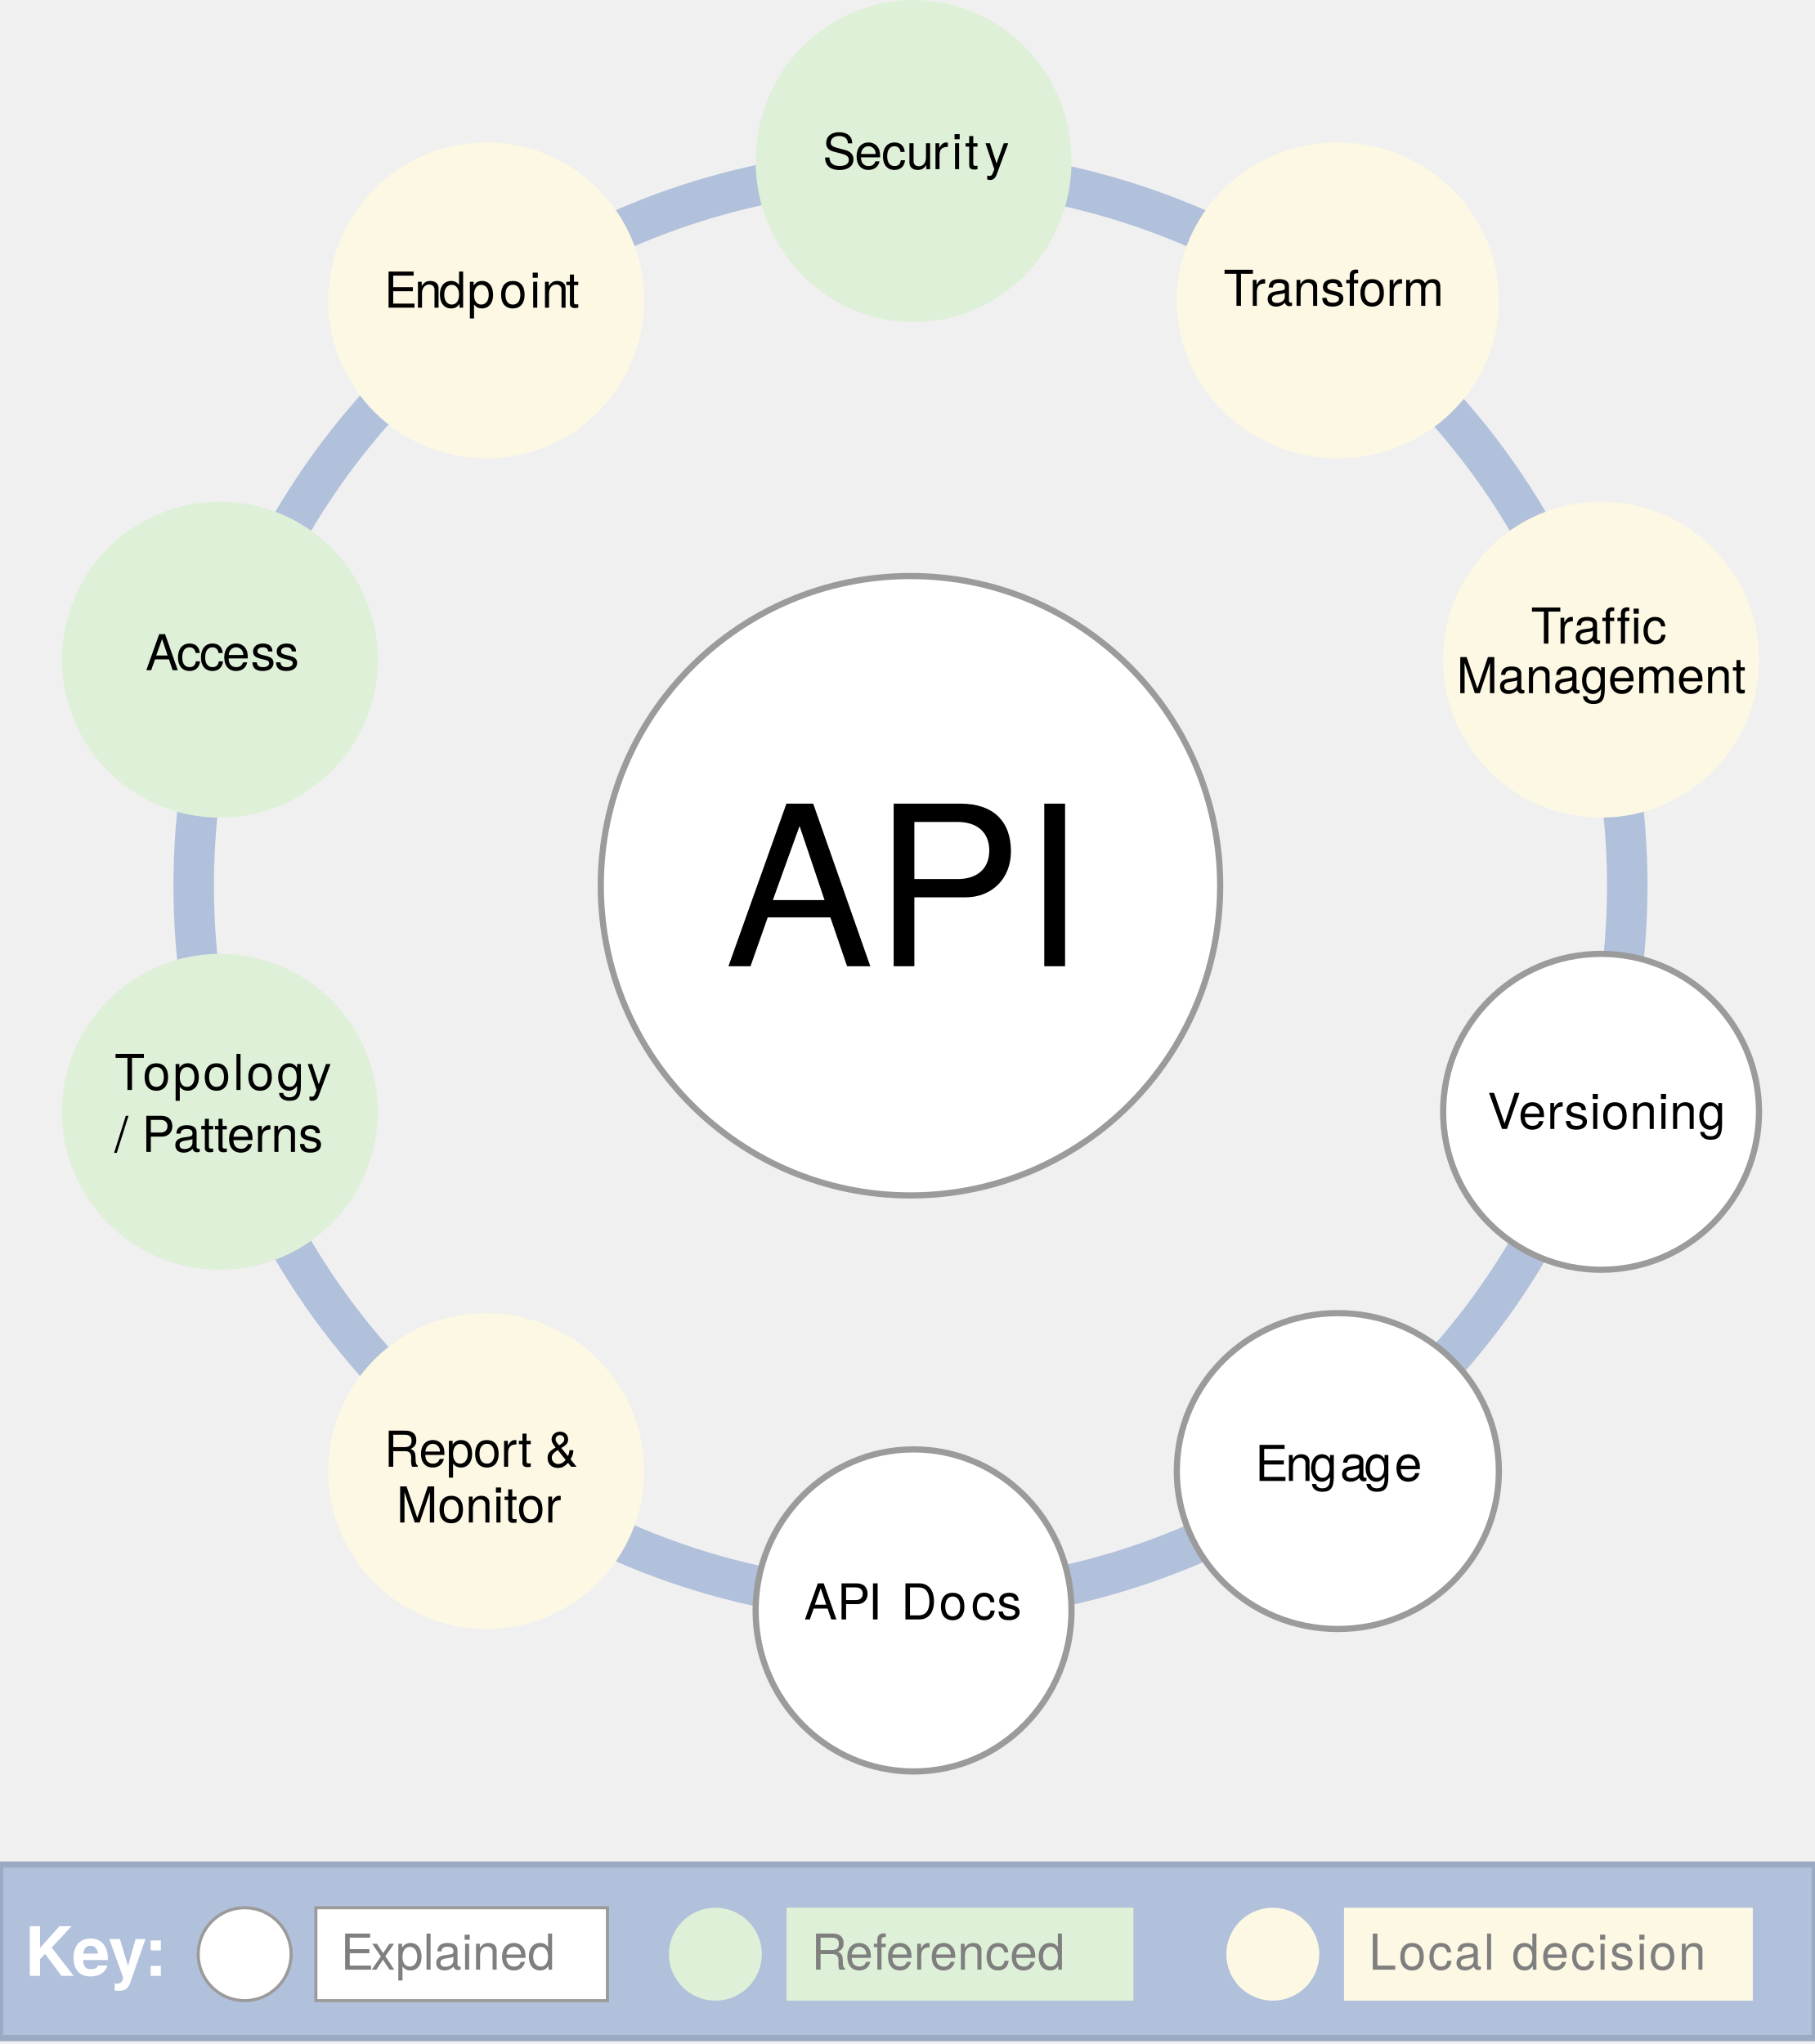
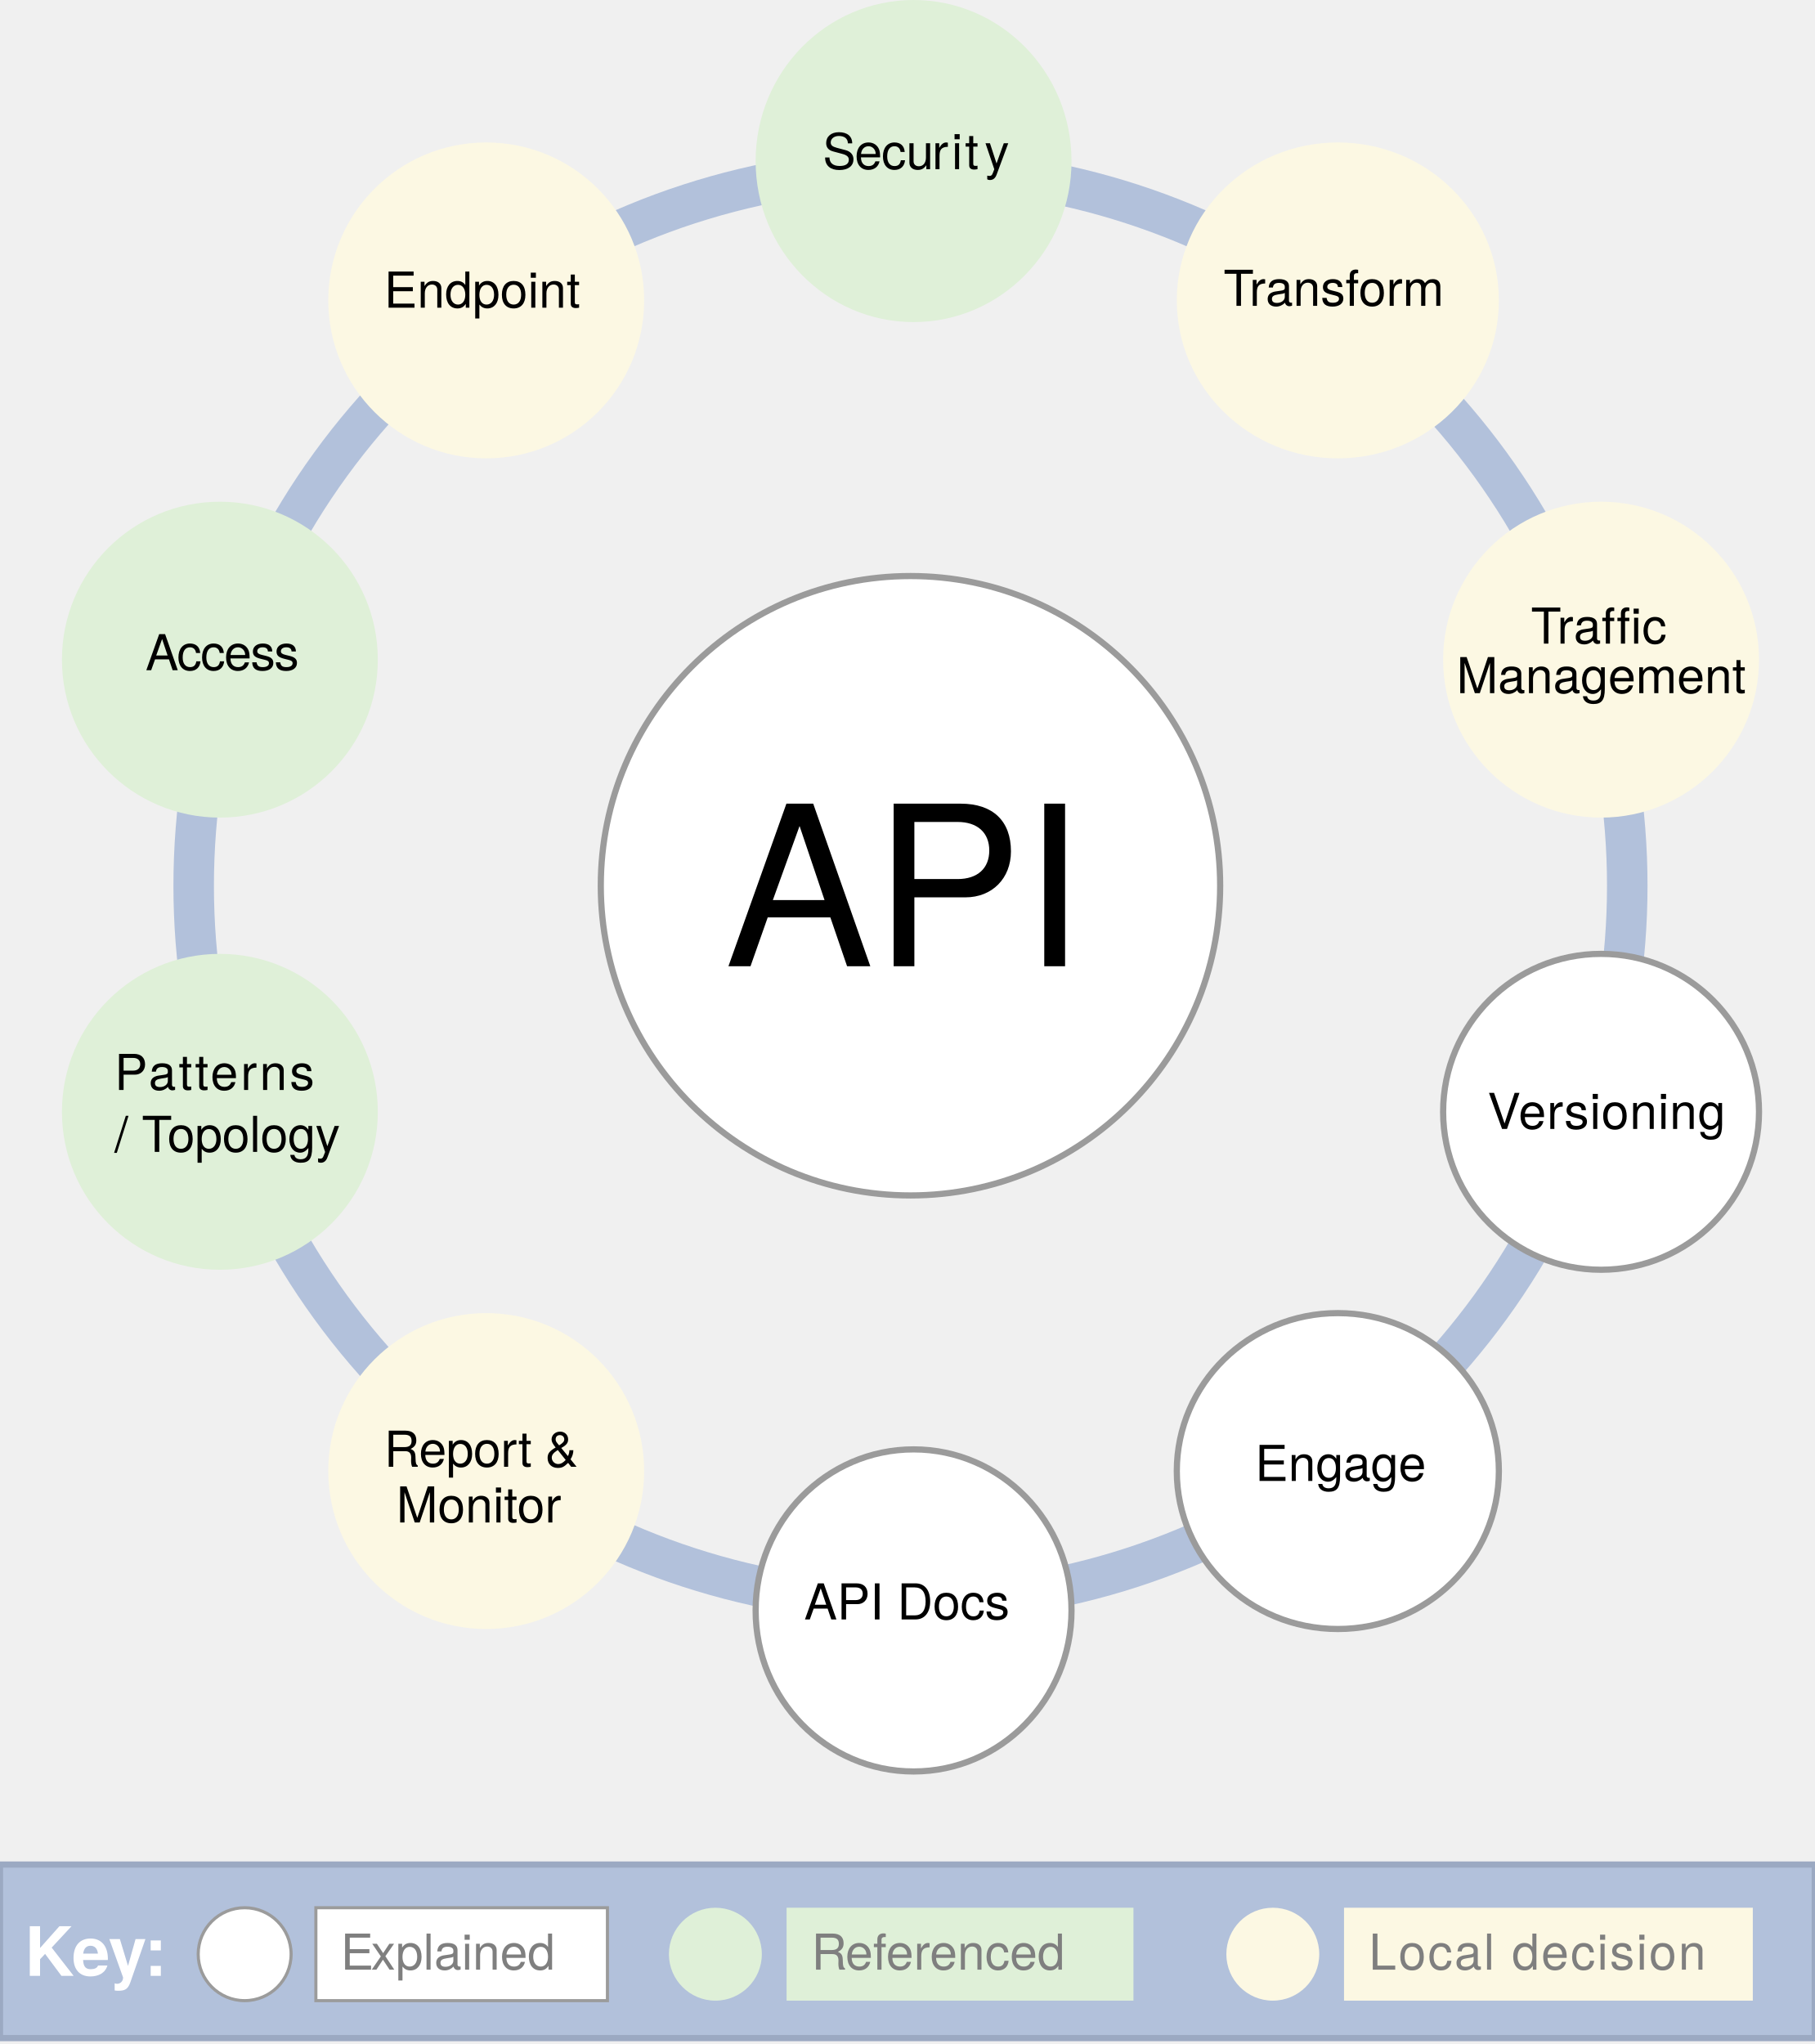
<svg xmlns="http://www.w3.org/2000/svg" xmlns:xlink="http://www.w3.org/1999/xlink" width="70%" viewBox="0 0 293 330" version="1.1">
  <defs />
  <g id="Page-1" stroke="none" stroke-width="1" fill="none" fill-rule="evenodd">
    <g id="Provide" transform="translate(-780, -467)">
      <g id="provide_api" transform="translate(780, 467)">
        <rect id="Rectangle-8" stroke="#9BA9C2" fill="#B2C1DB" x="0" y="301.028" width="293" height="28.018" />
        <path d="M217,323 L283,323 L283,308 L217,308 L217,323 Z" id="Fill-7" fill="#FCF8E3" />
        <text id="Local-decision" font-family="HelveticaNeue, Helvetica Neue" font-size="8" font-weight="normal" letter-spacing="0.352" fill="#7F7F7F">
          <tspan x="221" y="318">L</tspan>
          <tspan x="225.8" y="318" letter-spacing="0.282">ocal decision</tspan>
        </text>
        <path d="M127,323 L183,323 L183,308 L127,308 L127,323 Z" id="Fill-11" fill="#DFF0D8" />
        <text id="Referenced" font-family="HelveticaNeue, Helvetica Neue" font-size="8" font-weight="normal" letter-spacing="0.012" fill="#7F7F7F">
          <tspan x="131" y="318">R</tspan>
          <tspan x="136.492" y="318" letter-spacing="0.01">eferenced</tspan>
        </text>
        <path d="M51,323 L98.073,323 L98.073,308 L51,308 L51,323 Z" id="Fill-13" stroke="#9B9B9B" stroke-width="0.5" fill="#FFFFFF" />
        <text id="Explained" font-family="HelveticaNeue, Helvetica Neue" font-size="8" font-weight="normal" letter-spacing="-0.009" fill="#7F7F7F">
          <tspan x="55" y="318">E</tspan>
          <tspan x="59.879" y="318" letter-spacing="-0.007">xplained</tspan>
        </text>
        <text id="Key:" font-family="HelveticaNeue-Bold, Helvetica Neue" font-size="11" font-weight="bold" letter-spacing="-0.031" fill="#FFFFFF">
          <tspan x="4" y="319">Key:</tspan>
        </text>
        <path d="M77.054,46.727 C97.385,31.956 121.87,24 147,24 L147,30.54 C123.251,30.54 100.111,38.059 80.898,52.018 L77.054,46.727 Z" id="Fill-15" fill="#B2C1DB" />
        <path d="M33.824,106.227 C41.59,82.326 56.723,61.498 77.054,46.727 L80.898,52.018 C61.684,65.978 47.383,85.661 40.044,108.248 L33.824,106.227 Z" id="Fill-16" fill="#B2C1DB" />
        <path d="M33.824,179.773 C26.059,155.873 26.059,130.127 33.824,106.227 L40.044,108.248 C32.706,130.835 32.706,155.165 40.044,177.752 L33.824,179.773 Z" id="Fill-17" fill="#B2C1DB" />
        <path d="M77.054,239.273 C56.723,224.502 41.59,203.674 33.824,179.773 L40.044,177.752 C47.383,200.339 61.684,220.023 80.898,233.982 L77.054,239.273 Z" id="Fill-18" fill="#B2C1DB" />
        <path d="M147,262 C121.87,262 97.384,254.044 77.054,239.273 L80.898,233.982 C100.111,247.941 123.251,255.46 147,255.46 L147,262 Z" id="Fill-19" fill="#B2C1DB" />
        <path d="M216.946,239.273 C196.615,254.044 172.13,262 147,262 L147,255.46 C170.749,255.46 193.889,247.941 213.102,233.982 L216.946,239.273 Z" id="Fill-20" fill="#B2C1DB" />
        <path d="M260.176,179.773 C252.41,203.674 237.277,224.502 216.946,239.273 L213.102,233.982 C232.316,220.023 246.617,200.339 253.956,177.752 L260.176,179.773 Z" id="Fill-21" fill="#B2C1DB" />
        <path d="M260.176,106.227 C267.941,130.127 267.941,155.873 260.176,179.773 L253.956,177.752 C261.294,155.165 261.294,130.835 253.956,108.248 L260.176,106.227 Z" id="Fill-22" fill="#B2C1DB" />
        <path d="M216.946,46.727 C237.277,61.498 252.41,82.326 260.176,106.227 L253.956,108.248 C246.617,85.661 232.316,65.978 213.102,52.018 L216.946,46.727 Z" id="Fill-23" fill="#B2C1DB" />
        <path d="M147,24 C172.13,24 196.616,31.956 216.946,46.727 L213.102,52.018 C193.889,38.059 170.749,30.54 147,30.54 L147,24 Z" id="Fill-24" fill="#B2C1DB" />
        <path d="M97,143 C97,115.386 119.386,93 147,93 C174.614,93 197,115.386 197,143 C197,170.614 174.614,193 147,193 C119.386,193 97,170.614 97,143 L97,143 Z" id="Fill-25" stroke="#9B9B9B" fill="#FFFFFF" />
        <path d="M97,143 C97,115.386 119.386,93 147,93 C174.614,93 197,115.386 197,143 C197,170.614 174.614,193 147,193 C119.386,193 97,170.614 97,143 L97,143 Z" id="Stroke-26" stroke="#4774AB" stroke-width="25400" stroke-linejoin="round" />
        <text id="API" font-family="HelveticaNeue, Helvetica Neue" font-size="36" font-weight="normal" letter-spacing="-0.009" fill="#000000">
          <tspan x="117" y="156">API</tspan>
        </text>
        <a xlink:href="/design_security.html" target="_top">
          <path d="M122,26 C122,11.641 133.417,0 147.5,0 C161.583,0 173,11.641 173,26 C173,40.359 161.583,52 147.5,52 C133.417,52 122,40.359 122,26 L122,26 Z" id="Fill-27" fill="#DFF0D8" class="s_link" />
          <path d="M122,26 C122,11.641 133.417,0 147.5,0 C161.583,0 173,11.641 173,26 C173,40.359 161.583,52 147.5,52 C133.417,52 122,40.359 122,26 L122,26 Z" id="Stroke-28" stroke="#4774AB" stroke-width="25400" stroke-linejoin="round" />
          <text id="Security" font-family="HelveticaNeue, Helvetica Neue" font-size="8" font-weight="normal" letter-spacing="-0.023" fill="#000000">
            <tspan x="132.828" y="27.313">S</tspan>
            <tspan x="137.989" y="27.313" letter-spacing="-0.135">ec</tspan>
            <tspan x="146.311" y="27.313" letter-spacing="-0.287">u</tspan>
            <tspan x="150.472" y="27.313" letter-spacing="0.497">r</tspan>
            <tspan x="153.633" y="27.313" letter-spacing="0.385">i</tspan>
            <tspan x="155.794" y="27.313" letter-spacing="0.641">t</tspan>
            <tspan x="158.956" y="27.313">y</tspan>
          </text>
        </a>
        <path d="M190,48.5 C190,34.417 201.641,23 216,23 C230.359,23 242,34.417 242,48.5 C242,62.583 230.359,74 216,74 C201.641,74 190,62.583 190,48.5 L190,48.5 Z" id="Fill-29" fill="#FCF8E3" />
        <path d="M190,48.5 C190,34.417 201.641,23 216,23 C230.359,23 242,34.417 242,48.5 C242,62.583 230.359,74 216,74 C201.641,74 190,62.583 190,48.5 L190,48.5 Z" id="Stroke-30" stroke="#4774AB" stroke-width="25400" stroke-linejoin="round" />
        <text id="Transform" font-family="HelveticaNeue, Helvetica Neue" font-size="8" font-weight="normal" letter-spacing="-0.003" fill="#000000">
          <tspan x="197.539" y="49.374">Transform</tspan>
        </text>
        <path d="M233,106.5 C233,92.417 244.417,81 258.5,81 C272.583,81 284,92.417 284,106.5 C284,120.583 272.583,132 258.5,132 C244.417,132 233,120.583 233,106.5 L233,106.5 Z" id="Fill-31" fill="#FCF8E3" />
        <path d="M233,106.5 C233,92.417 244.417,81 258.5,81 C272.583,81 284,92.417 284,106.5 C284,120.583 272.583,132 258.5,132 C244.417,132 233,120.583 233,106.5 L233,106.5 Z" id="Stroke-32" stroke="#4774AB" stroke-width="25400" stroke-linejoin="round" />
        <text id="Traffic-" font-family="HelveticaNeue, Helvetica Neue" font-size="8" font-weight="normal" letter-spacing="0.051" fill="#000000">
          <tspan x="247.171" y="103.913">Traffic</tspan>
        </text>
        <text id="Manage" font-family="HelveticaNeue, Helvetica Neue" font-size="8" font-weight="normal" letter-spacing="0.004" fill="#000000">
          <tspan x="235.171" y="111.913">Management</tspan>
        </text>
        <a xlink:href="/explore_cc_versioning.html" target="_top">
          <path d="M233,179.5 C233,165.417 244.417,154 258.5,154 C272.583,154 284,165.417 284,179.5 C284,193.583 272.583,205 258.5,205 C244.417,205 233,193.583 233,179.5 L233,179.5 Z" id="Fill-33" stroke="#9B9B9B" fill="#FFFFFF" class="s_link" />
          <path d="M233,179.5 C233,165.417 244.417,154 258.5,154 C272.583,154 284,165.417 284,179.5 C284,193.583 272.583,205 258.5,205 C244.417,205 233,193.583 233,179.5 L233,179.5 Z" id="Stroke-34" stroke="#4774AB" stroke-width="25400" stroke-linejoin="round" />
          <text id="Version" font-family="HelveticaNeue, Helvetica Neue" font-size="8" font-weight="normal" letter-spacing="0.112" fill="#000000">
            <tspan x="240.171" y="182.267">Versioning</tspan>
          </text>
        </a>
        <a xlink:href="/engage.html" target="_top">
          <path d="M190,237.5 C190,223.417 201.641,212 216,212 C230.359,212 242,223.417 242,237.5 C242,251.583 230.359,263 216,263 C201.641,263 190,251.583 190,237.5 L190,237.5 Z" id="Fill-35" stroke="#9B9B9B" fill="#FFFFFF" class="s_link" />
          <path d="M32,315.5 C32,311.358 35.358,308 39.5,308 C43.642,308 47,311.358 47,315.5 C47,319.642 43.642,323 39.5,323 C35.358,323 32,319.642 32,315.5 L32,315.5 Z" id="Fill-35" stroke="#9B9B9B" stroke-width="0.5" fill="#FFFFFF" />
          <path d="M190,237.5 C190,223.417 201.641,212 216,212 C230.359,212 242,223.417 242,237.5 C242,251.583 230.359,263 216,263 C201.641,263 190,251.583 190,237.5 L190,237.5 Z" id="Stroke-36" stroke="#4774AB" stroke-width="25400" stroke-linejoin="round" />
          <text id="Engage" font-family="HelveticaNeue, Helvetica Neue" font-size="8" font-weight="normal" letter-spacing="0.014" fill="#000000">
-             <tspan x="202.639" y="239.098">E</tspan>
-             <tspan x="207.541" y="239.098" letter-spacing="-0.546">n</tspan>
-             <tspan x="211.443" y="239.098" letter-spacing="0.31">g</tspan>
-             <tspan x="216.345" y="239.098" letter-spacing="-0.394">a</tspan>
-             <tspan x="220.247" y="239.098" letter-spacing="0.31">g</tspan>
-             <tspan x="225.149" y="239.098">e</tspan>
+             <tspan x="202.639" y="239.098">Engage</tspan>
          </text>
        </a>
        <a xlink:href="/explore.html" target="_top">
          <path d="M122,260 C122,245.641 133.417,234 147.5,234 C161.583,234 173,245.641 173,260 C173,274.359 161.583,286 147.5,286 C133.417,286 122,274.359 122,260 L122,260 Z" id="Fill-37" stroke="#9B9B9B" fill="#FFFFFF" class="s_link" />
          <path d="M122,260 C122,245.641 133.417,234 147.5,234 C161.583,234 173,245.641 173,260 C173,274.359 161.583,286 147.5,286 C133.417,286 122,274.359 122,260 L122,260 Z" id="Stroke-38" stroke="#4774AB" stroke-width="25400" stroke-linejoin="round" />
          <text id="API-Docs" font-family="HelveticaNeue, Helvetica Neue" font-size="8" font-weight="normal" letter-spacing="-0.023" fill="#000000">
-             <tspan x="129.826" y="261.457">AP</tspan>
-             <tspan x="140.148" y="261.457" letter-spacing="0.089">I</tspan>
-             <tspan x="142.309" y="261.457" letter-spacing="0.937"> </tspan>
-             <tspan x="145.47" y="261.457" letter-spacing="0.529">D</tspan>
-             <tspan x="151.631" y="261.457" letter-spacing="0.569">o</tspan>
-             <tspan x="156.792" y="261.457" letter-spacing="-0.135">c</tspan>
-             <tspan x="160.953" y="261.457">s</tspan>
+             <tspan x="129.826" y="261.457">API Docs</tspan>
          </text>
        </a>
        <path d="M53,237.5 C53,223.417 64.417,212 78.5,212 C92.583,212 104,223.417 104,237.5 C104,251.583 92.583,263 78.5,263 C64.417,263 53,251.583 53,237.5 L53,237.5 Z" id="Fill-39" fill="#FCF8E3" />
        <path d="M198,315.5 C198,311.358 201.358,308 205.5,308 C209.642,308 213,311.358 213,315.5 C213,319.642 209.642,323 205.5,323 C201.358,323 198,319.642 198,315.5 L198,315.5 Z" id="Fill-39" fill="#FCF8E3" />
        <path d="M53,237.5 C53,223.417 64.417,212 78.5,212 C92.583,212 104,223.417 104,237.5 C104,251.583 92.583,263 78.5,263 C64.417,263 53,251.583 53,237.5 L53,237.5 Z" id="Stroke-40" stroke="#4774AB" stroke-width="25400" stroke-linejoin="round" />
        <text id="Report-&amp;-" font-family="HelveticaNeue, Helvetica Neue" font-size="8" font-weight="normal" letter-spacing="-0.06" fill="#000000">
          <tspan x="62.013" y="236.803">Report &amp;</tspan>
        </text>
        <text id="Monitor" font-family="HelveticaNeue, Helvetica Neue" font-size="8" font-weight="normal" letter-spacing="0.004" fill="#000000">
          <tspan x="64.013" y="245.803">Monitor</tspan>
        </text>
        <a xlink:href="/design_patterns.html" target="_top">
          <path d="M10,179.5 C10,165.417 21.417,154 35.5,154 C49.583,154 61,165.417 61,179.5 C61,193.583 49.583,205 35.5,205 C21.417,205 10,193.583 10,179.5 L10,179.5 Z" id="Fill-41" fill="#DFF0D8" class="s_link" />
          <path d="M108,315.5 C108,311.358 111.358,308 115.5,308 C119.642,308 123,311.358 123,315.5 C123,319.642 119.642,323 115.5,323 C111.358,323 108,319.642 108,315.5 L108,315.5 Z" id="Fill-41" fill="#DFF0D8" />
          <path d="M10,179.5 C10,165.417 21.417,154 35.5,154 C49.583,154 61,165.417 61,179.5 C61,193.583 49.583,205 35.5,205 C21.417,205 10,193.583 10,179.5 L10,179.5 Z" id="Stroke-42" stroke="#4774AB" stroke-width="25400" stroke-linejoin="round" />
          <text id="Topology-" font-family="HelveticaNeue, Helvetica Neue" font-size="8" font-weight="normal" letter-spacing="0.408" fill="#000000">
-             <tspan x="18.484" y="175.972">Topology</tspan>
+             <tspan x="18.484" y="175.972">Patterns</tspan>
          </text>
          <text id="Patterns" font-family="HelveticaNeue, Helvetica Neue" font-size="8" font-weight="normal" letter-spacing="-0.023" fill="#000000">
-             <tspan x="18.484" y="185.972">/ Patterns</tspan>
+             <tspan x="18.484" y="185.972">/ Topology</tspan>
          </text>
        </a>
        <a xlink:href="/design_access.html" target="_top">
          <path d="M10,106.5 C10,92.417 21.417,81 35.5,81 C49.583,81 61,92.417 61,106.5 C61,120.583 49.583,132 35.5,132 C21.417,132 10,120.583 10,106.5 L10,106.5 Z" id="Fill-43" fill="#DFF0D8" class="s_link" />
          <path d="M10,106.5 C10,92.417 21.417,81 35.5,81 C49.583,81 61,92.417 61,106.5 C61,120.583 49.583,132 35.5,132 C21.417,132 10,120.583 10,106.5 L10,106.5 Z" id="Stroke-44" stroke="#4774AB" stroke-width="25400" stroke-linejoin="round" />
          <text id="Access" font-family="HelveticaNeue, Helvetica Neue" font-size="8" font-weight="normal" letter-spacing="-0.184" fill="#000000">
-             <tspan x="23.484" y="108.208">A</tspan>
-             <tspan x="28.484" y="108.208" letter-spacing="-0.296">cce</tspan>
-             <tspan x="40.484" y="108.208">ss</tspan>
+             <tspan x="23.484" y="108.208">Access</tspan>
          </text>
        </a>
        <path d="M53,48.5 C53,34.417 64.417,23 78.5,23 C92.583,23 104,34.417 104,48.5 C104,62.583 92.583,74 78.5,74 C64.417,74 53,62.583 53,48.5 L53,48.5 Z" id="Fill-45" fill="#FCF8E3" />
        <path d="M53,48.5 C53,34.417 64.417,23 78.5,23 C92.583,23 104,34.417 104,48.5 C104,62.583 92.583,74 78.5,74 C64.417,74 53,62.583 53,48.5 L53,48.5 Z" id="Stroke-46" stroke="#4774AB" stroke-width="25400" stroke-linejoin="round" />
        <text id="Endpoint" font-family="HelveticaNeue, Helvetica Neue" font-size="8" font-weight="normal" letter-spacing="0.014" fill="#000000">
-           <tspan x="62.015" y="49.672">E</tspan>
-           <tspan x="66.917" y="49.672" letter-spacing="-0.546">n</tspan>
-           <tspan x="70.819" y="49.672" letter-spacing="0.158">dp</tspan>
-           <tspan x="80.623" y="49.672" letter-spacing="0.31">o</tspan>
-           <tspan x="85.525" y="49.672" letter-spacing="0.126">i</tspan>
-           <tspan x="87.427" y="49.672" letter-spacing="-0.546">n</tspan>
-           <tspan x="91.329" y="49.672">t</tspan>
+           <tspan x="62.015" y="49.672">Endpoint</tspan>
        </text>
      </g>
    </g>
  </g>
</svg>
